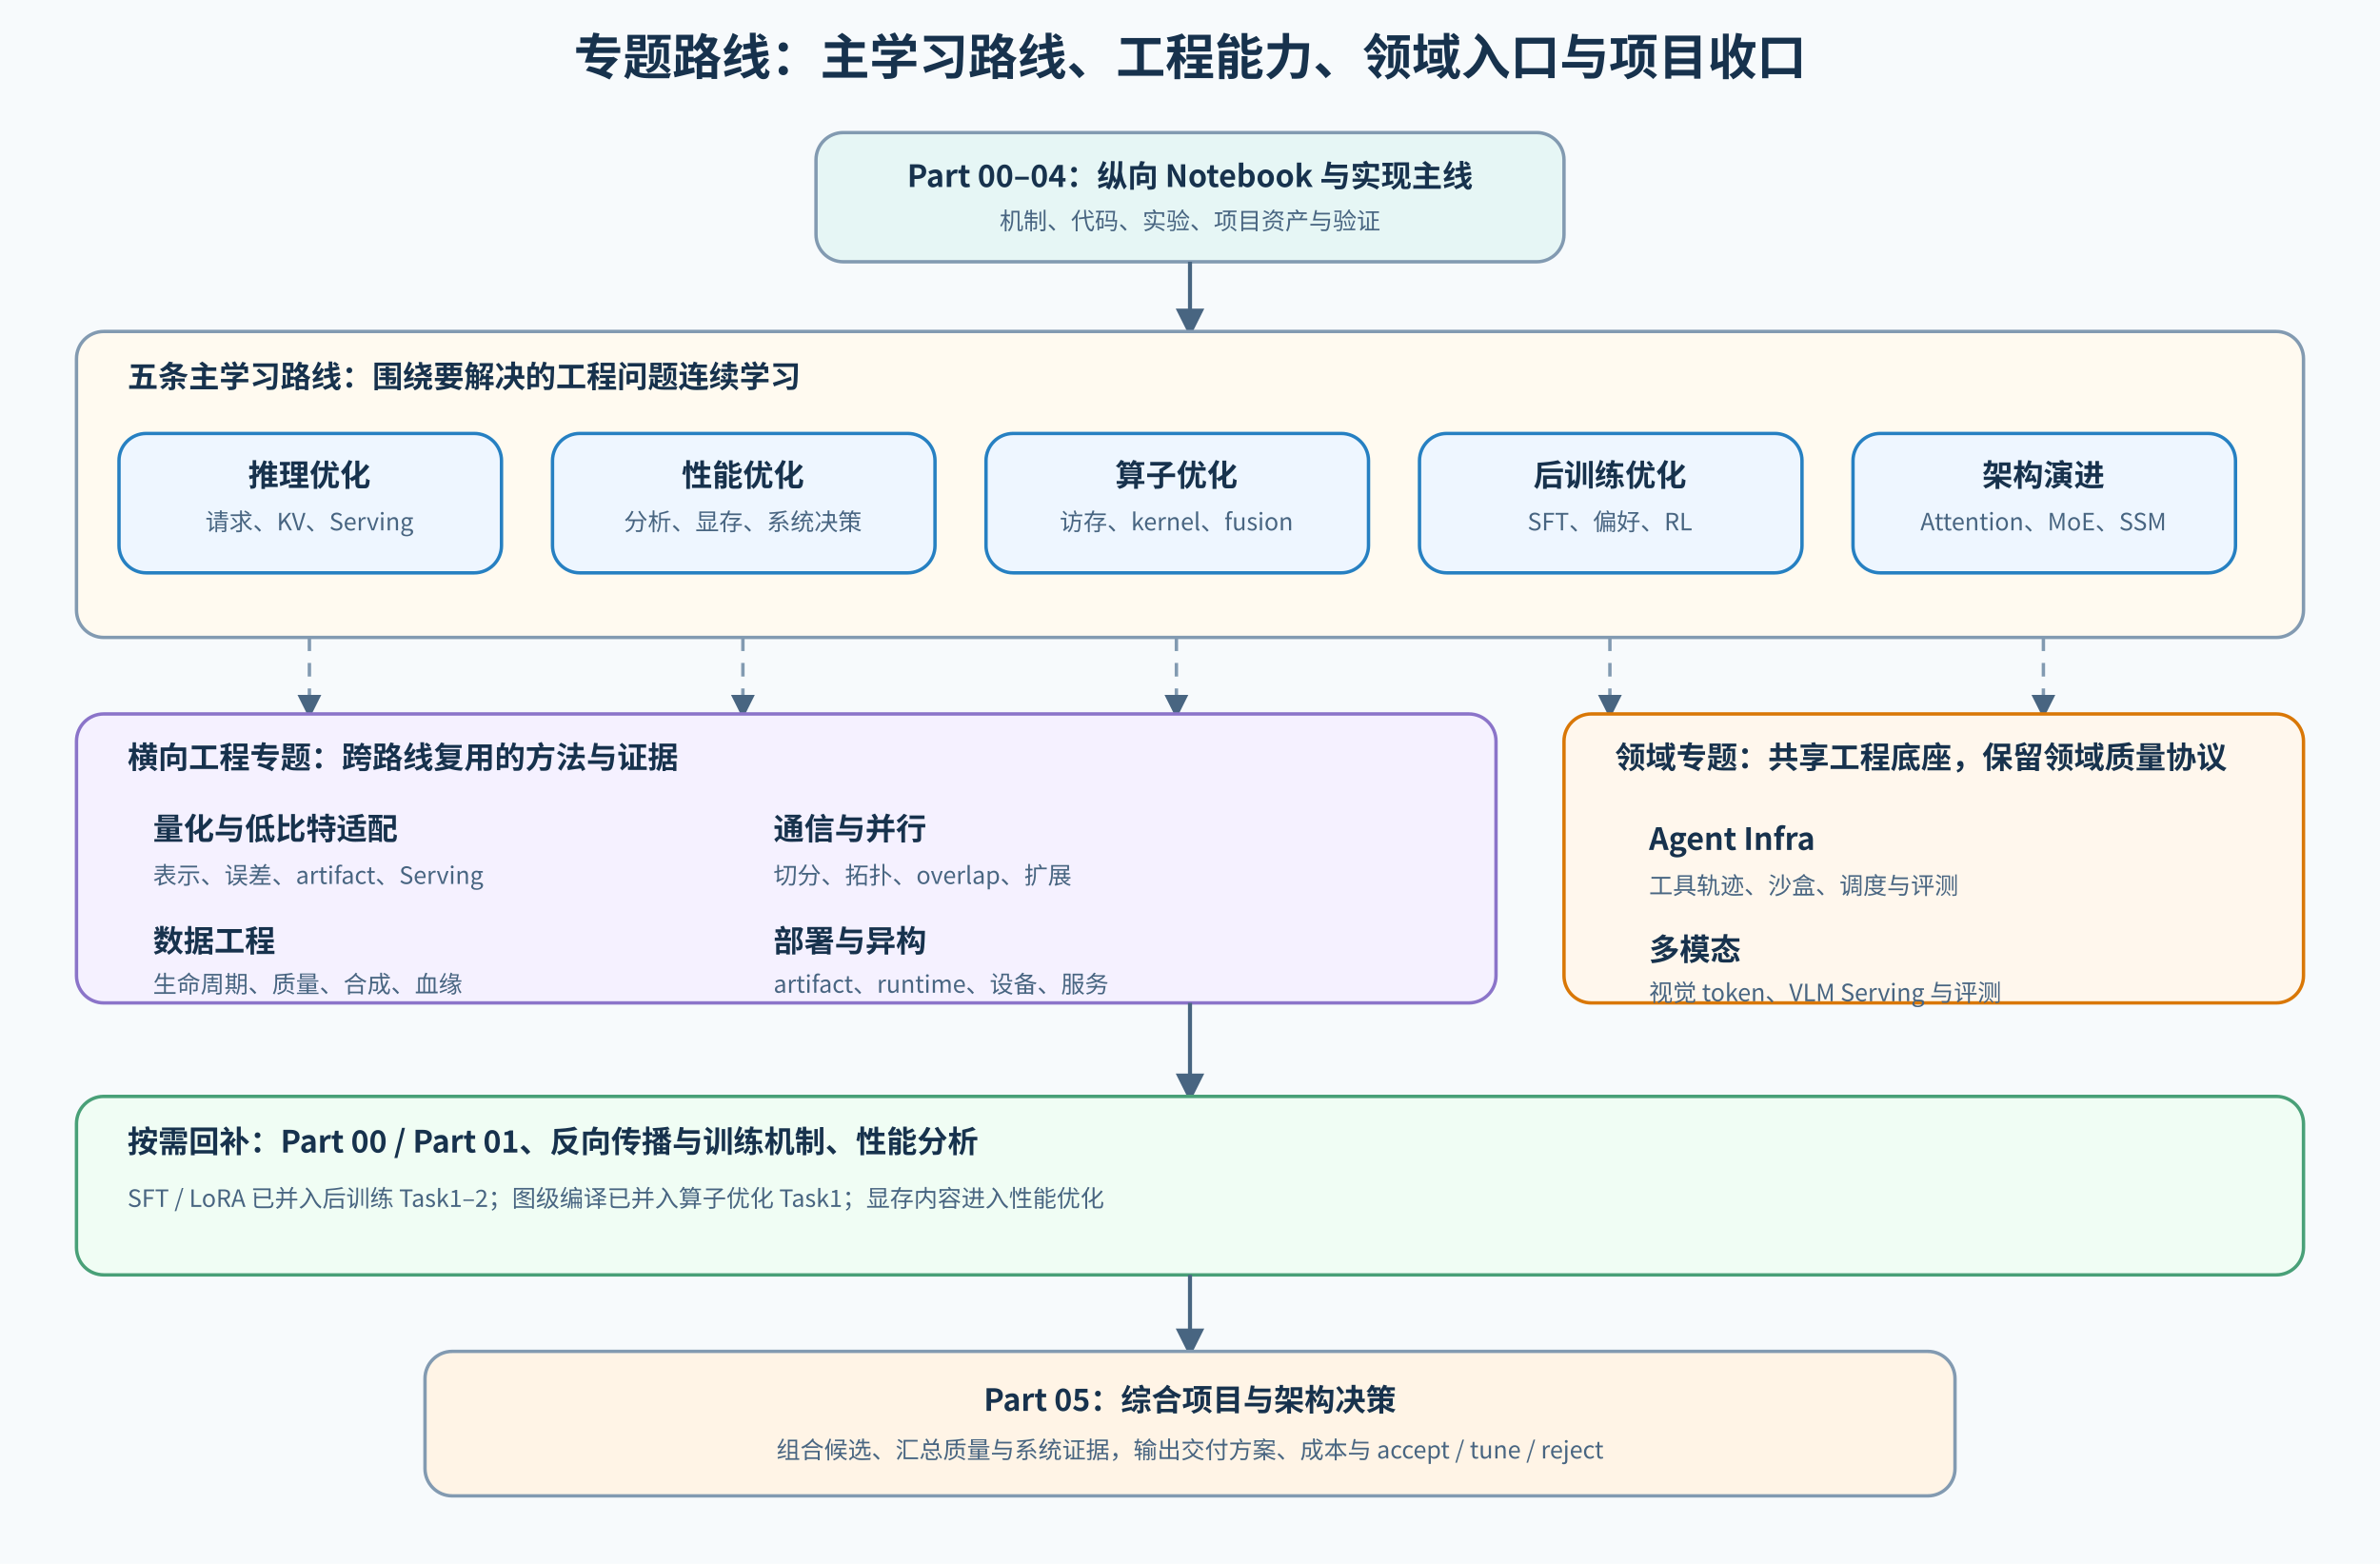
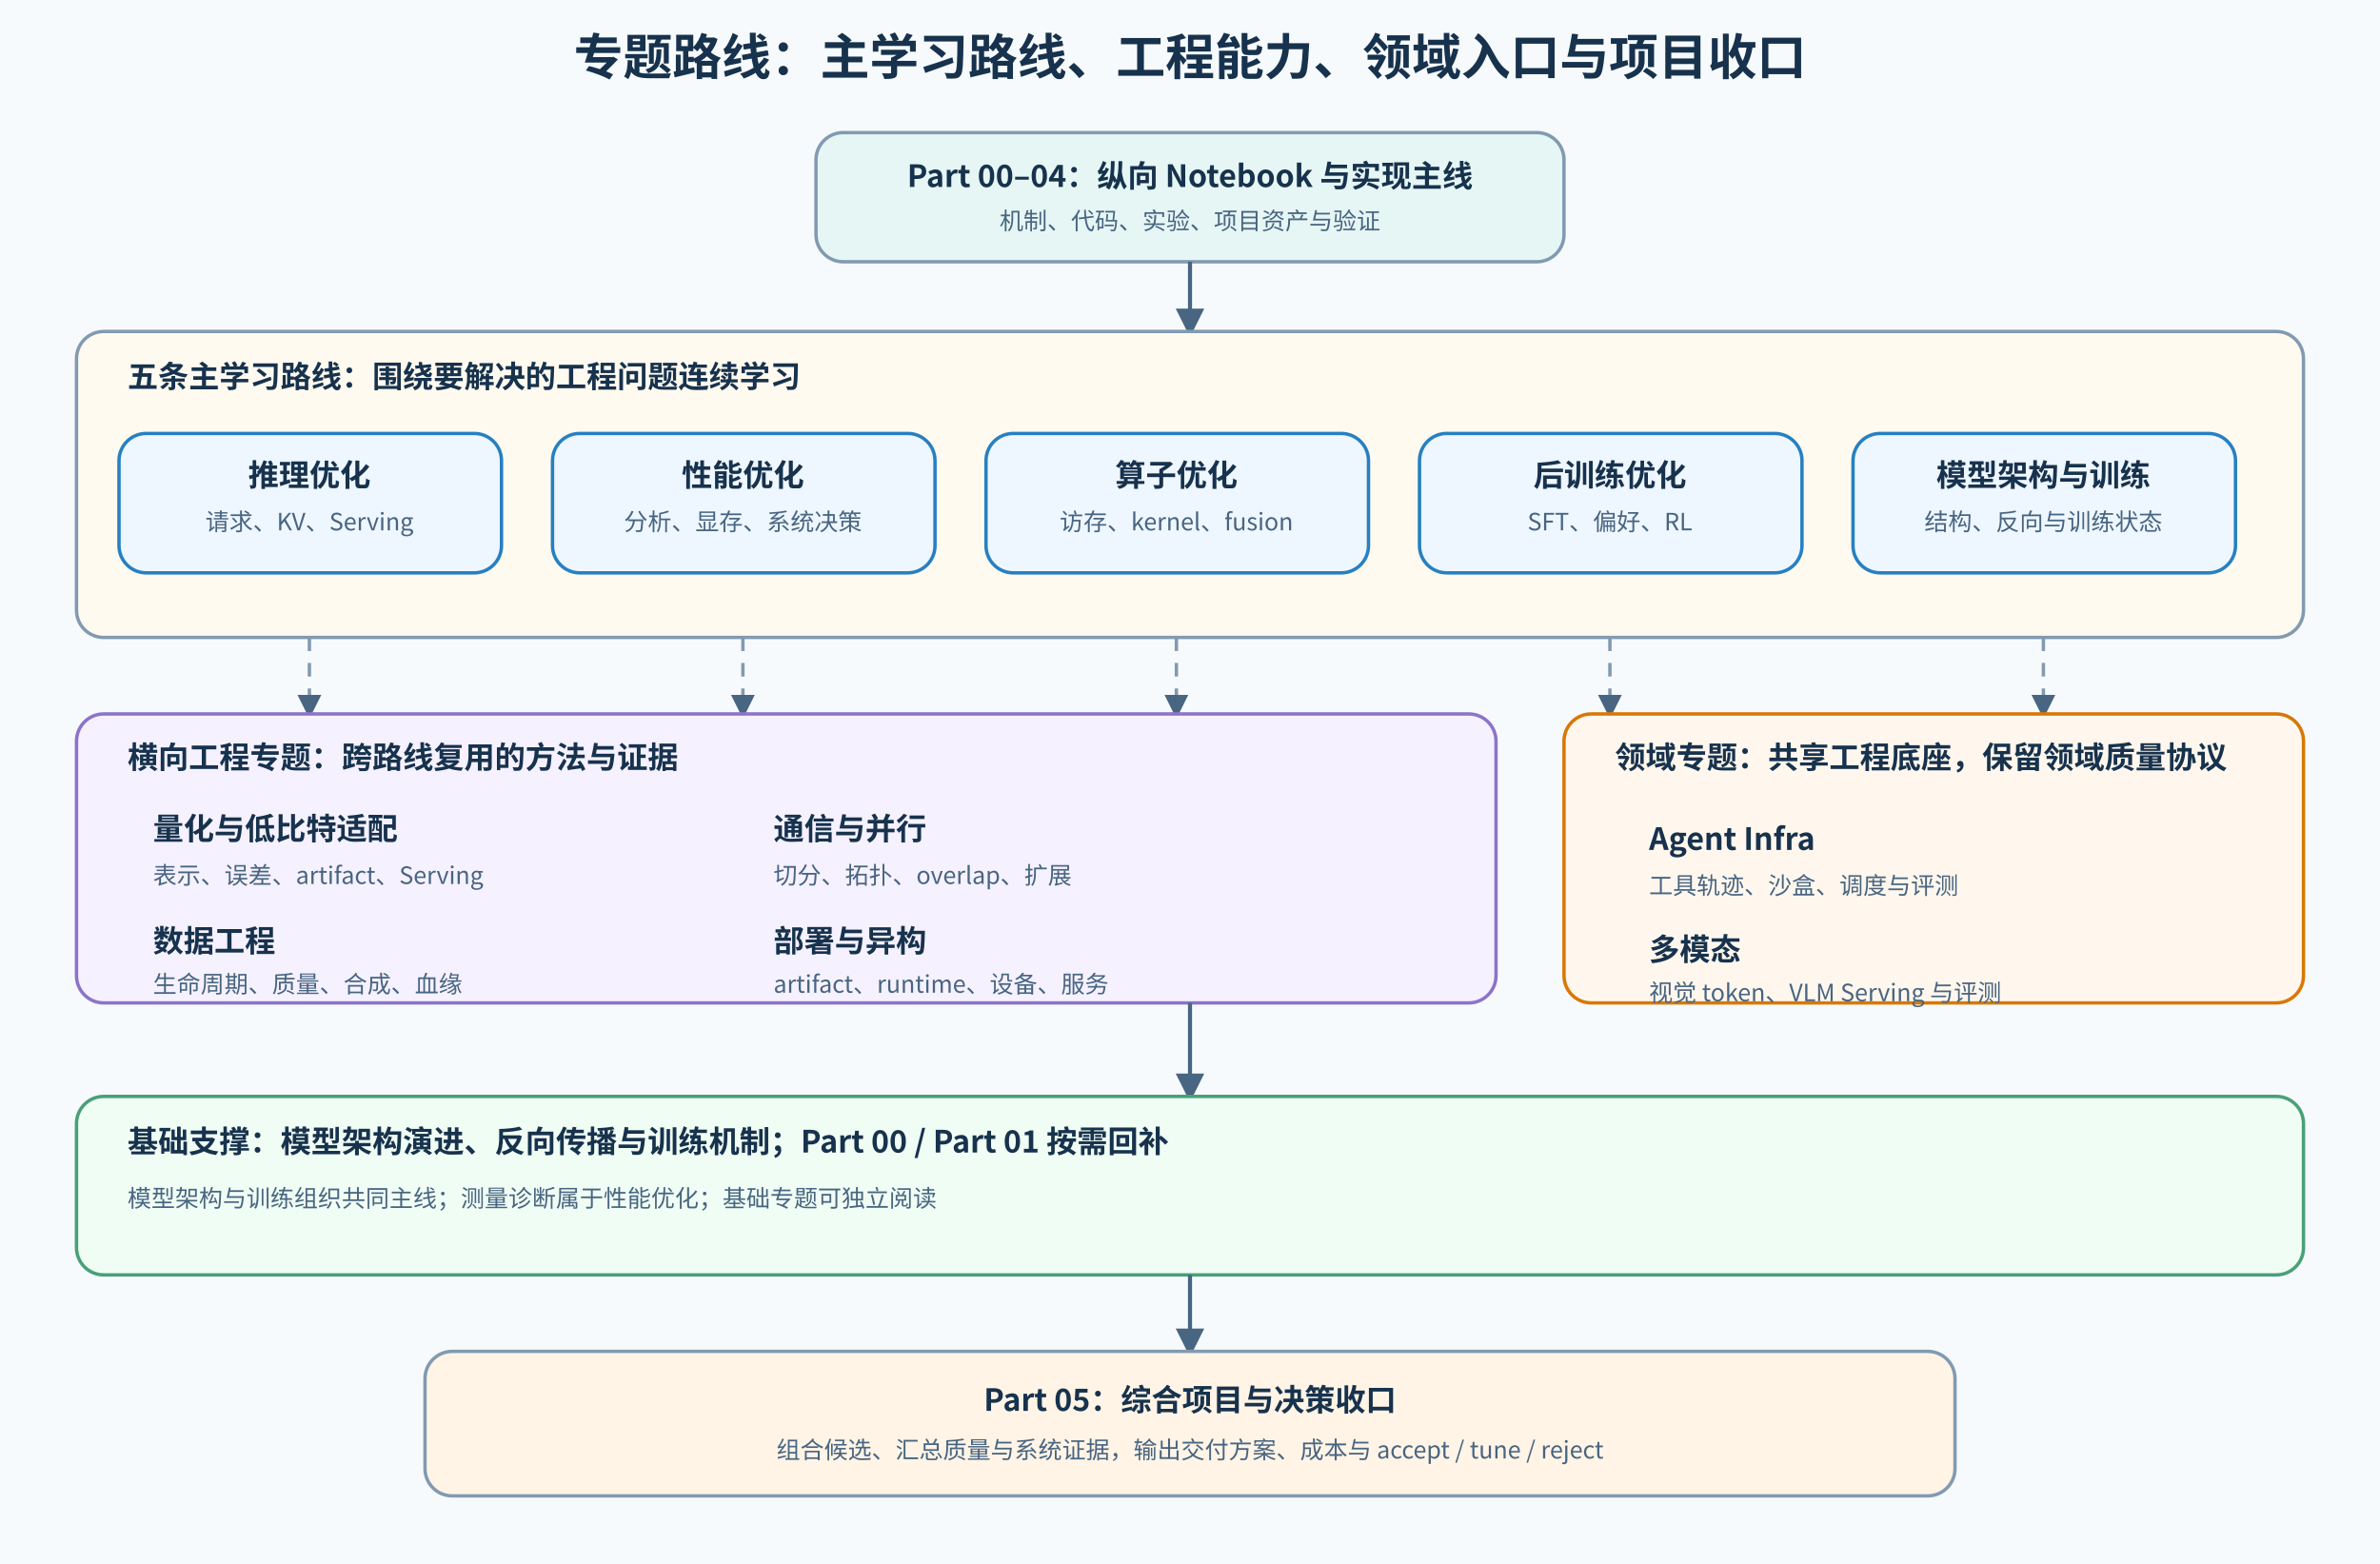
<svg xmlns="http://www.w3.org/2000/svg" width="1400" height="920" viewBox="0 0 1400 920" role="img" aria-labelledby="title desc">
  <defs>
    <marker id="arrow" viewBox="0 0 10 10" refX="8" refY="5" markerWidth="7" markerHeight="7" orient="auto">
      <path d="M0 0L10 5L0 10Z" fill="#486581" />
    </marker>
    <style>text{font-family:"Noto Sans CJK SC","Microsoft YaHei",Arial,sans-serif;fill:#17324d}.title{font-size:29px;font-weight:700}.group{font-size:18px;font-weight:700}.head{font-size:18px;font-weight:700}.body{font-size:14px;fill:#486581}.small{font-size:13px;fill:#627d98}.box{stroke:#829ab1;stroke-width:2;rx:16}.main{stroke:#2680c2;stroke-width:2}.support{stroke:#8b74c9;stroke-width:2}.domain{stroke:#d97706;stroke-width:2}.base{stroke:#49a078;stroke-width:2}.line{stroke:#486581;stroke-width:2.4;fill:none;marker-end:url(#arrow)}.dash{stroke:#829ab1;stroke-width:2;stroke-dasharray:8 7;fill:none;marker-end:url(#arrow)}</style>
  </defs>
  <rect width="1400" height="920" fill="#f7fafc" />
  <text x="700" y="44" text-anchor="middle" class="title">专题路线：主学习路线、工程能力、领域入口与项目收口</text>
  <rect x="480" y="78" width="440" height="76" fill="#e6f6f5" class="box" />
  <text x="700" y="110" text-anchor="middle" class="group">Part 00–04：纵向 Notebook 与实现主线</text>
  <text x="700" y="135" text-anchor="middle" class="body">机制、代码、实验、项目资产与验证</text>
  <path d="M700 154V195" class="line" />
  <rect x="45" y="195" width="1310" height="180" fill="#fffaf0" class="box" />
  <text x="75" y="228" class="group">五条主学习路线：围绕要解决的工程问题连续学习</text>
  <rect x="70" y="255" width="225" height="82" fill="#eef6ff" class="box main" />
  <text x="182" y="286" text-anchor="middle" class="head">推理优化</text>
  <text x="182" y="312" text-anchor="middle" class="body">请求、KV、Serving</text>
  <rect x="325" y="255" width="225" height="82" fill="#eef6ff" class="box main" />
  <text x="437" y="286" text-anchor="middle" class="head">性能优化</text>
  <text x="437" y="312" text-anchor="middle" class="body">分析、显存、系统决策</text>
  <rect x="580" y="255" width="225" height="82" fill="#eef6ff" class="box main" />
  <text x="692" y="286" text-anchor="middle" class="head">算子优化</text>
  <text x="692" y="312" text-anchor="middle" class="body">访存、kernel、fusion</text>
  <rect x="835" y="255" width="225" height="82" fill="#eef6ff" class="box main" />
  <text x="947" y="286" text-anchor="middle" class="head">后训练优化</text>
  <text x="947" y="312" text-anchor="middle" class="body">SFT、偏好、RL</text>
  <rect x="1090" y="255" width="225" height="82" fill="#eef6ff" class="box main" />
-   <text x="1202" y="286" text-anchor="middle" class="head">架构演进</text>
-   <text x="1202" y="312" text-anchor="middle" class="body">Attention、MoE、SSM</text>
+   <text x="1202" y="286" text-anchor="middle" class="head">模型架构与训练</text>
+   <text x="1202" y="312" text-anchor="middle" class="body">结构、反向与训练状态</text>
  <path d="M182 375V420" class="dash" />
  <path d="M437 375V420" class="dash" />
  <path d="M692 375V420" class="dash" />
  <path d="M947 375V420" class="dash" />
  <path d="M1202 375V420" class="dash" />
  <rect x="45" y="420" width="835" height="170" fill="#f5f1ff" class="box support" />
  <text x="75" y="452" class="group">横向工程专题：跨路线复用的方法与证据</text>
  <text x="90" y="494" class="head">量化与低比特适配</text>
  <text x="90" y="520" class="body">表示、误差、artifact、Serving</text>
  <text x="455" y="494" class="head">通信与并行</text>
  <text x="455" y="520" class="body">切分、拓扑、overlap、扩展</text>
  <text x="90" y="560" class="head">数据工程</text>
  <text x="90" y="584" class="body">生命周期、质量、合成、血缘</text>
  <text x="455" y="560" class="head">部署与异构</text>
  <text x="455" y="584" class="body">artifact、runtime、设备、服务</text>
  <rect x="920" y="420" width="435" height="170" fill="#fff7ed" class="box domain" />
  <text x="950" y="452" class="group">领域专题：共享工程底座，保留领域质量协议</text>
  <text x="970" y="500" class="head">Agent Infra</text>
  <text x="970" y="526" class="body">工具轨迹、沙盒、调度与评测</text>
  <text x="970" y="565" class="head">多模态</text>
  <text x="970" y="589" class="body">视觉 token、VLM Serving 与评测</text>
  <path d="M700 590V645" class="line" />
  <rect x="45" y="645" width="1310" height="105" fill="#f0fdf4" class="box base" />
-   <text x="75" y="678" class="group">按需回补：Part 00 / Part 01、反向传播与训练机制、性能分析</text>
-   <text x="75" y="710" class="body">SFT / LoRA 已并入后训练 Task1–2；图级编译已并入算子优化 Task1；显存内容进入性能优化</text>
+   <text x="75" y="678" class="group">基础支撑：模型架构演进、反向传播与训练机制；Part 00 / Part 01 按需回补</text>
+   <text x="75" y="710" class="body">模型架构与训练组织共同主线；测量诊断属于性能优化；基础专题可独立阅读</text>
  <path d="M700 750V795" class="line" />
  <rect x="250" y="795" width="900" height="85" fill="#fff4e6" class="box" />
-   <text x="700" y="830" text-anchor="middle" class="group">Part 05：综合项目与架构决策</text>
+   <text x="700" y="830" text-anchor="middle" class="group">Part 05：综合项目与决策收口</text>
  <text x="700" y="858" text-anchor="middle" class="body">组合候选、汇总质量与系统证据，输出交付方案、成本与 accept / tune / reject</text>
</svg>
